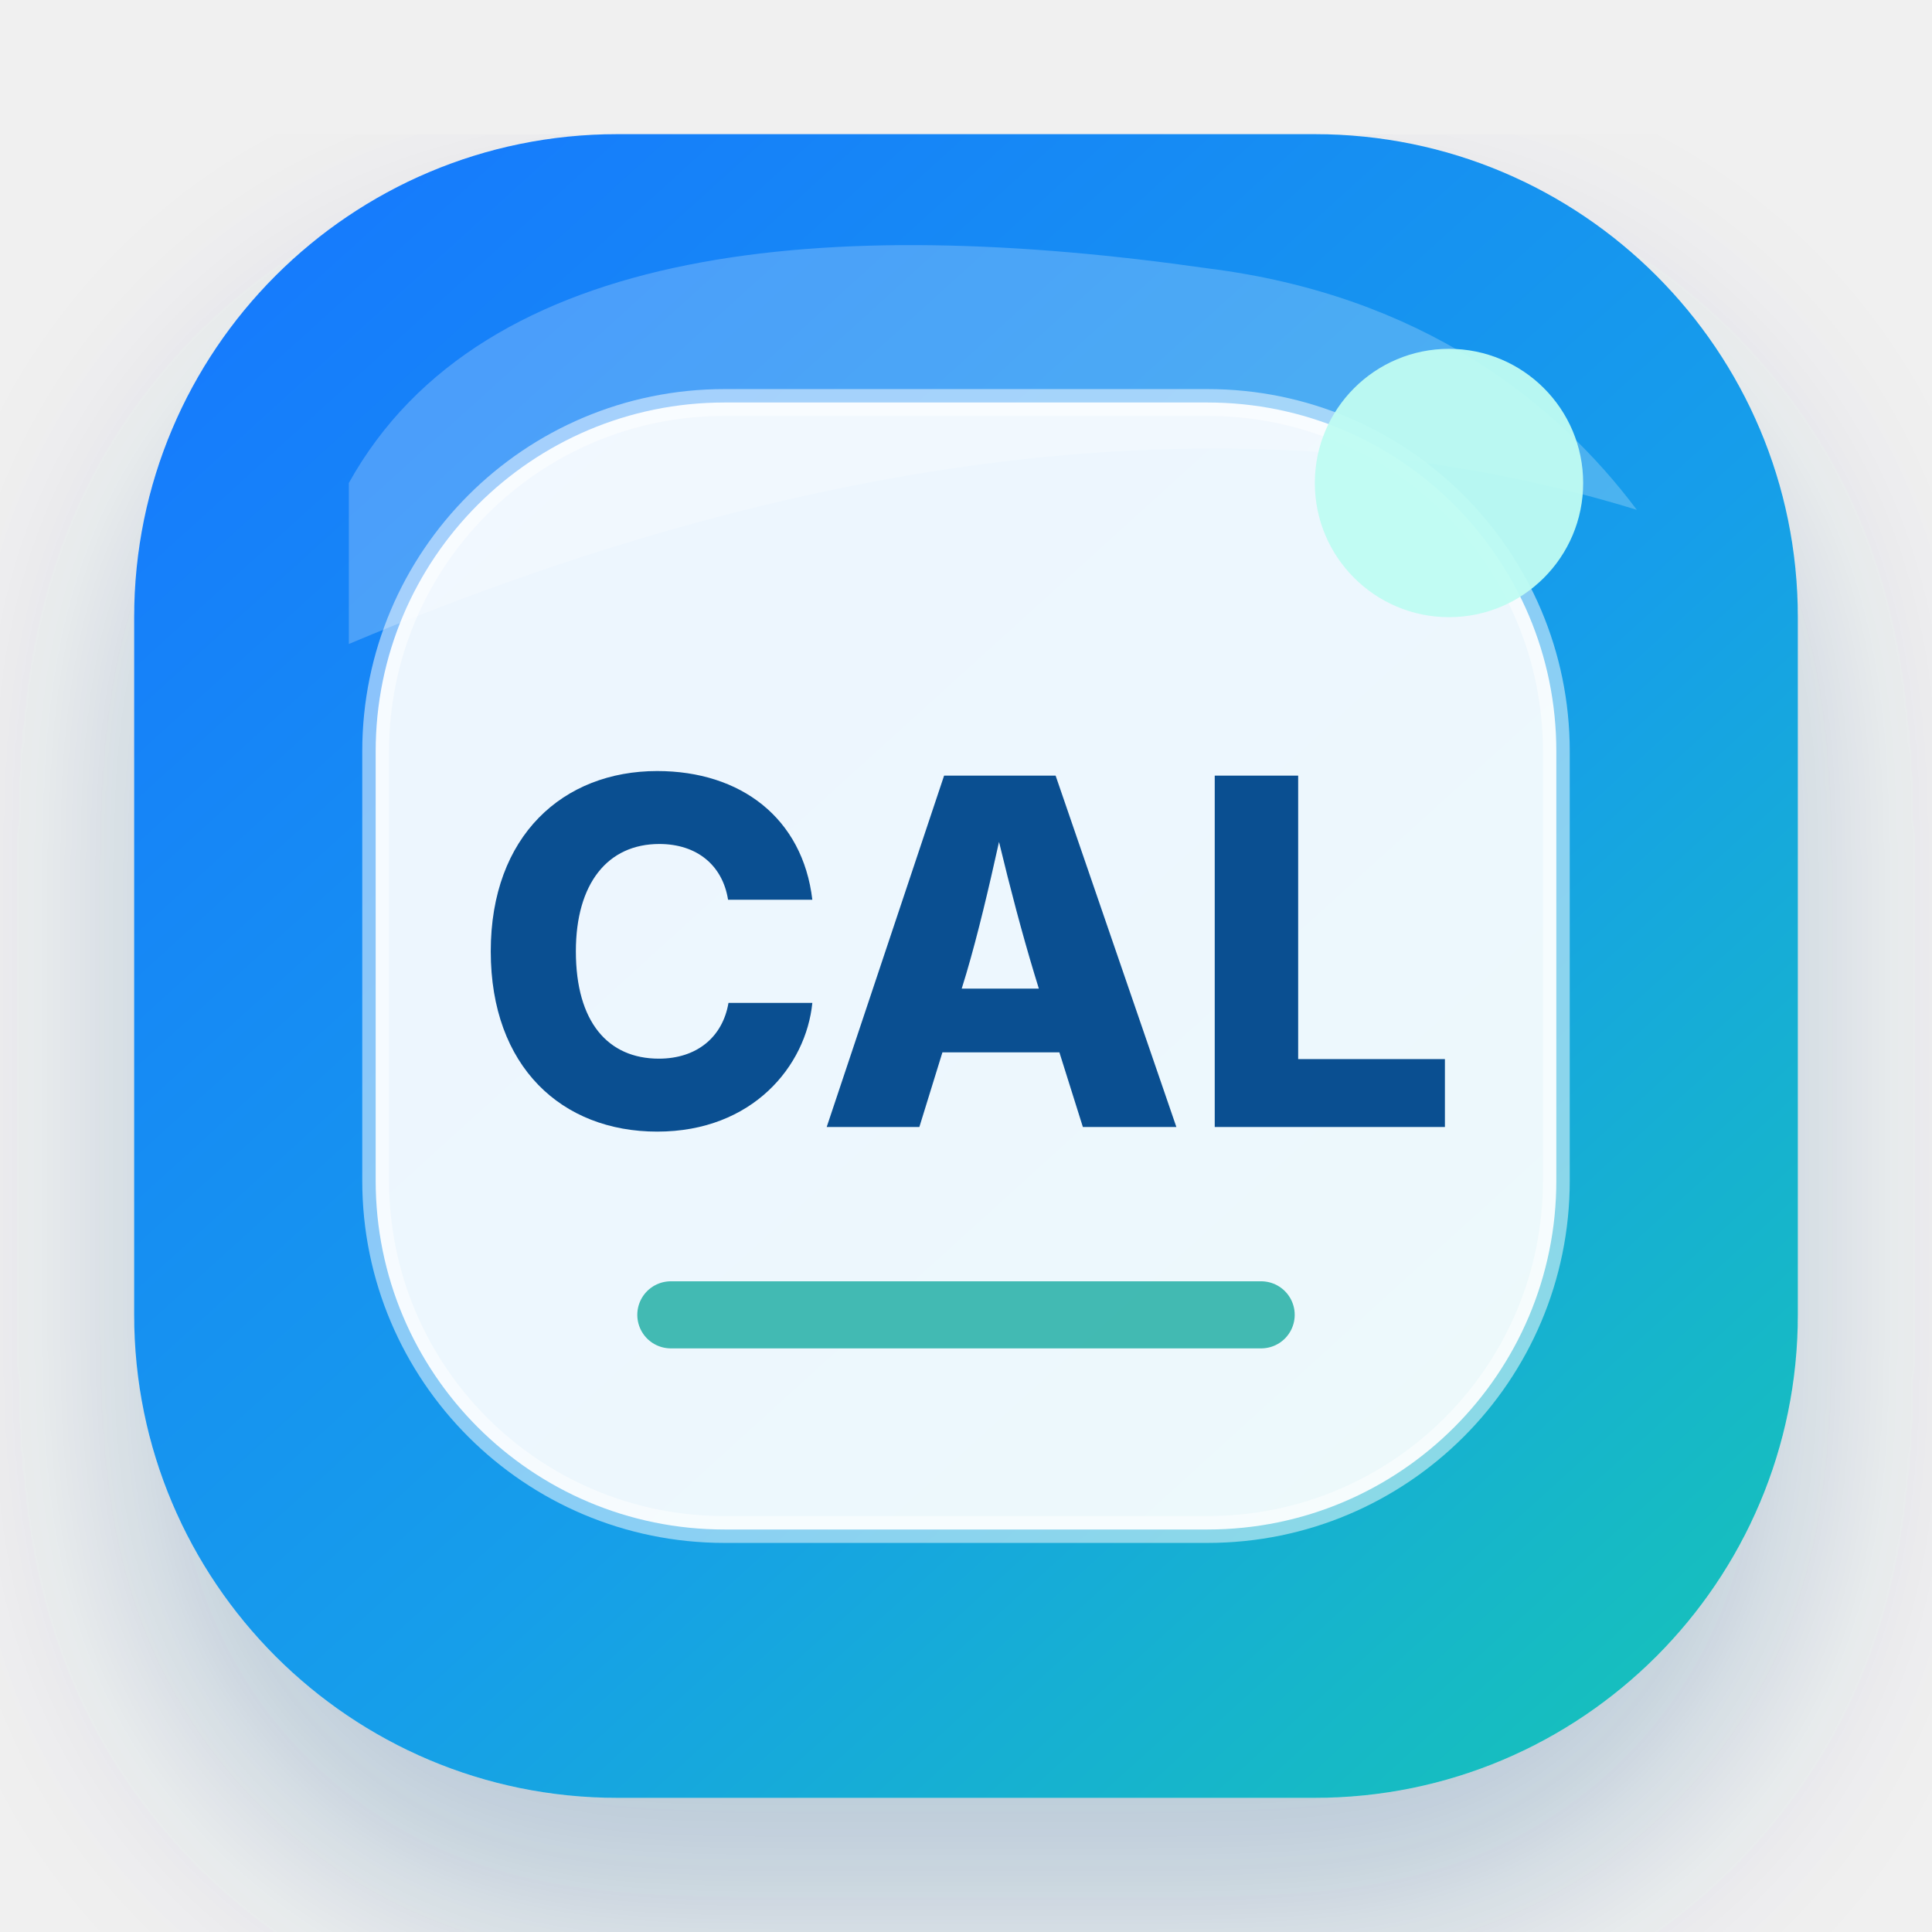
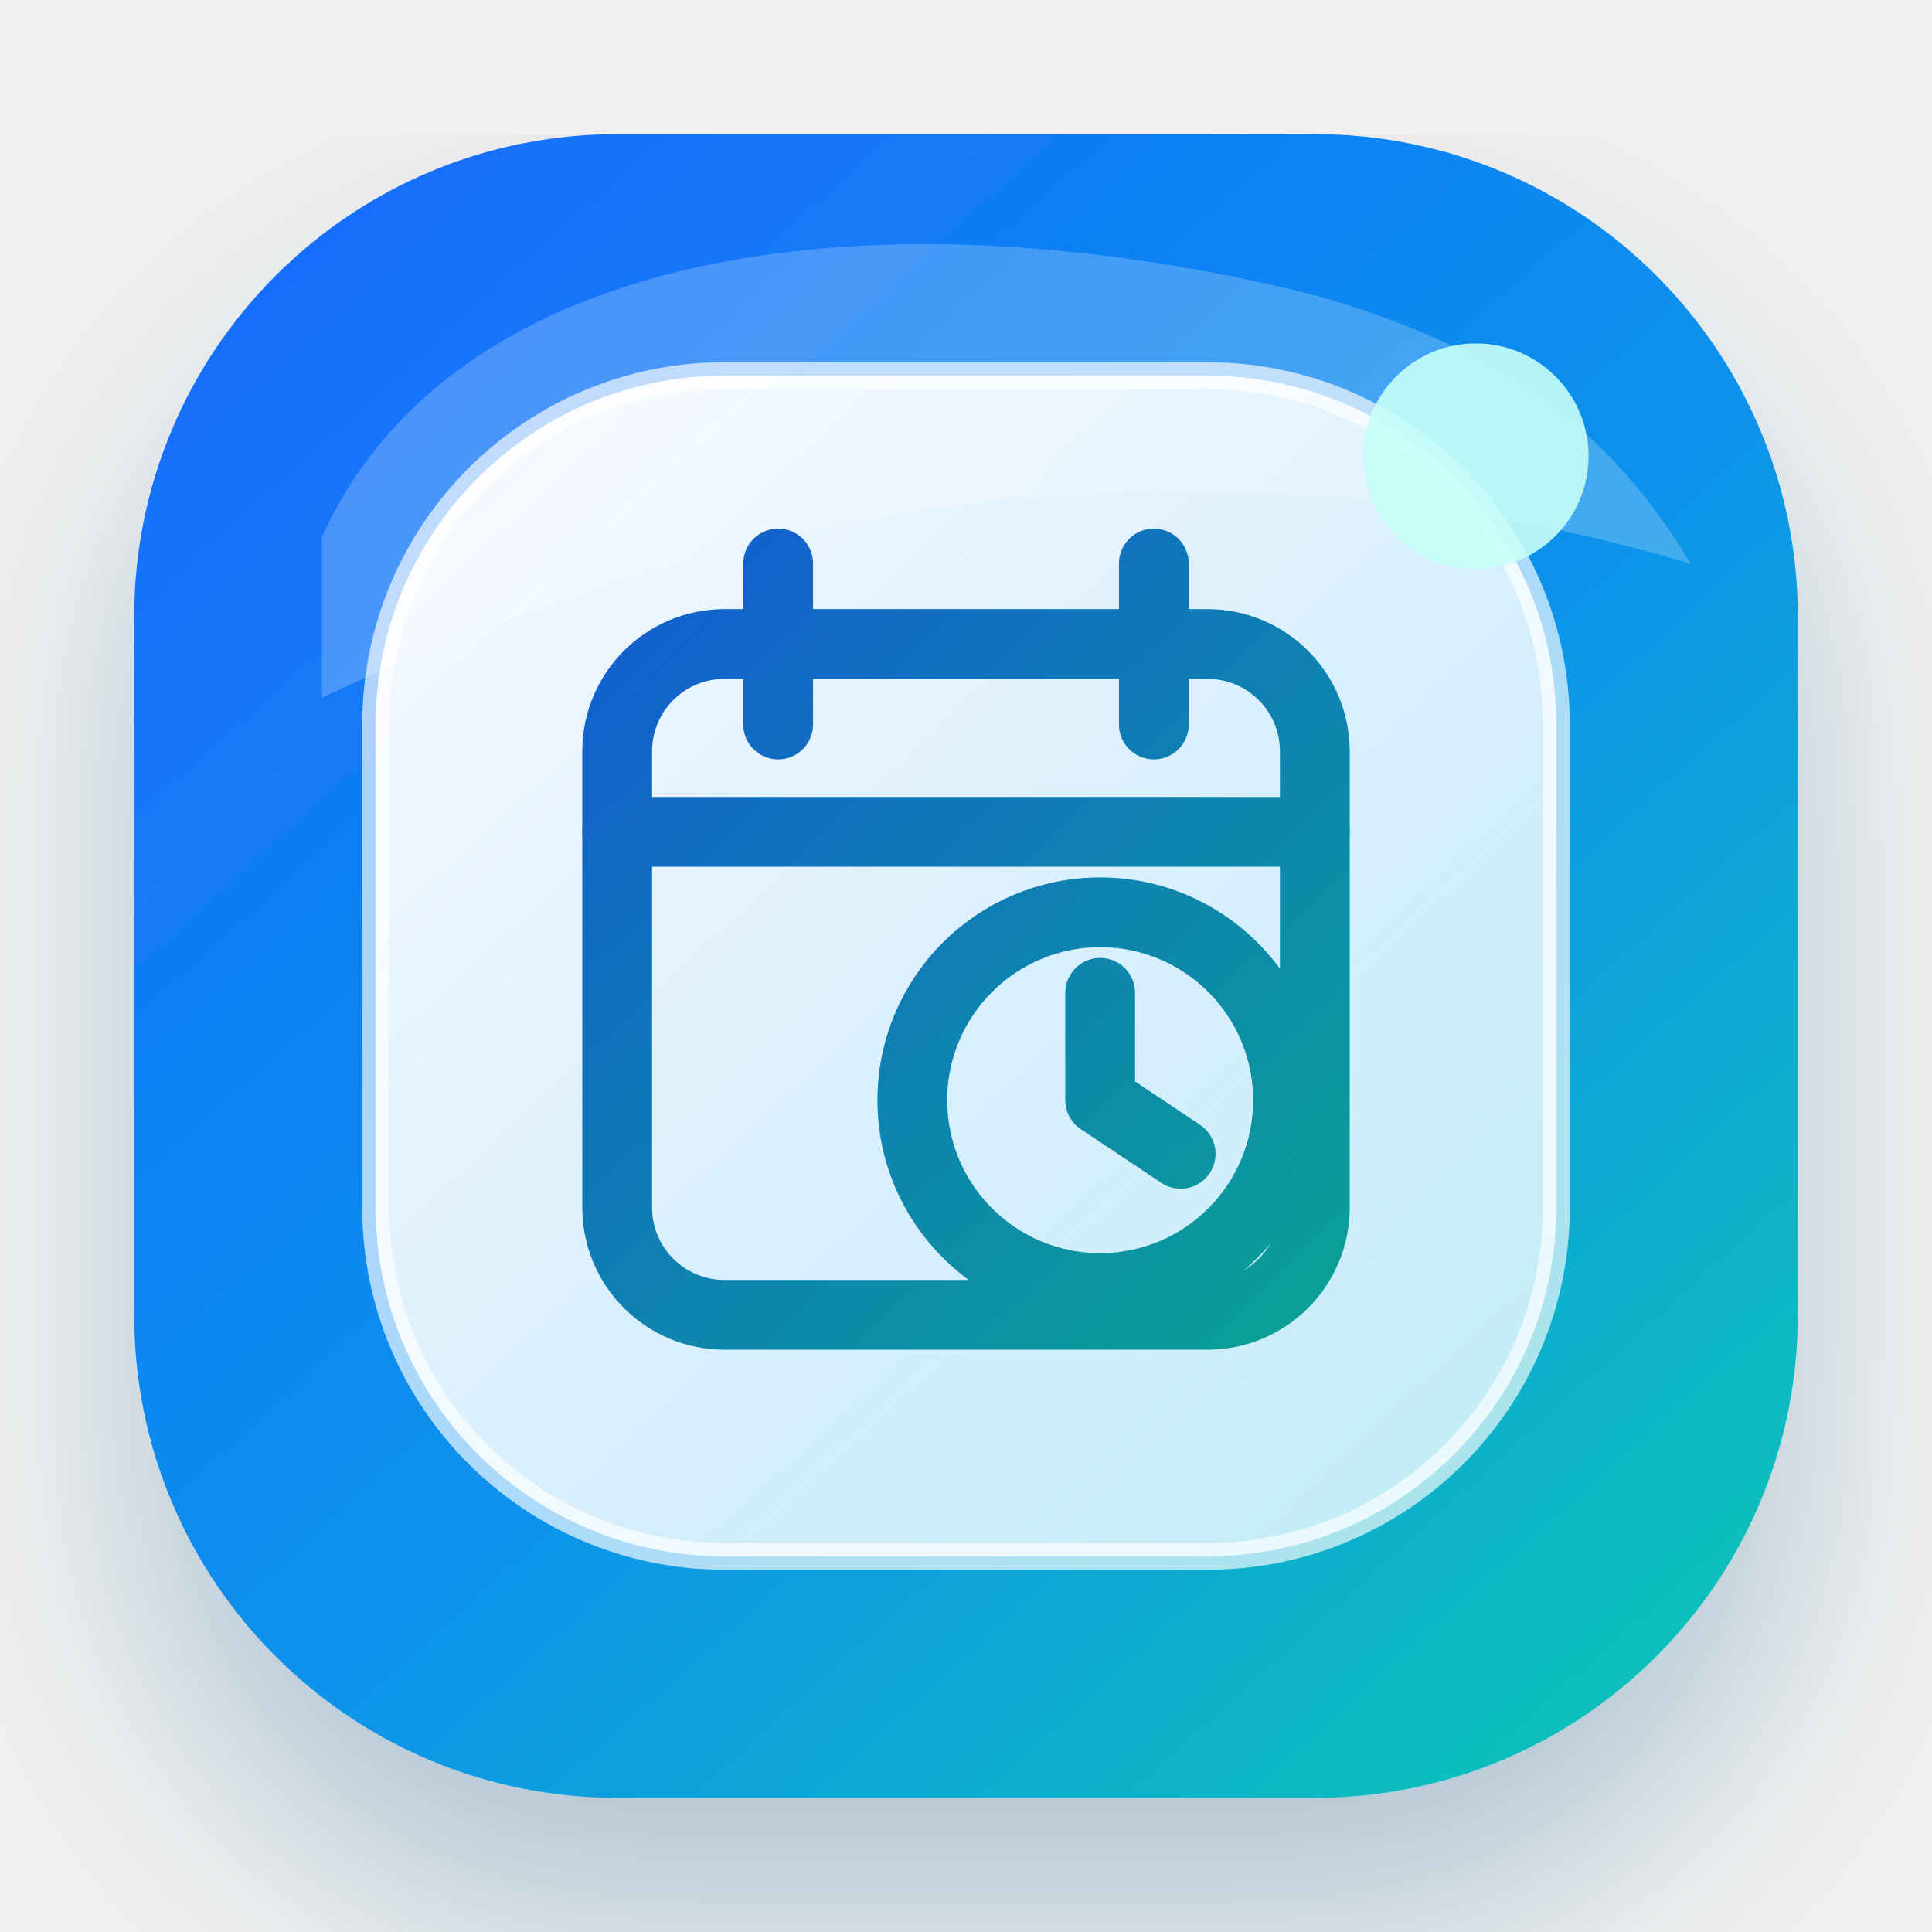
- <svg xmlns="http://www.w3.org/2000/svg" viewBox="0 0 72 72" role="img" aria-label="Date Calculator">
+ <svg xmlns="http://www.w3.org/2000/svg" viewBox="0 0 72 72" role="img" aria-label="Date Time Date Diff">
  <defs>
-     <linearGradient id="g" x1="7" y1="4" x2="66" y2="69" gradientUnits="userSpaceOnUse">
-       <stop stop-color="#1976ff" />
-       <stop offset=".56" stop-color="#159eea" />
+     <linearGradient id="bg" x1="8" y1="5" x2="64" y2="67" gradientUnits="userSpaceOnUse">
+       <stop stop-color="#1769ff" />
+       <stop offset=".55" stop-color="#0b93eb" />
      <stop offset="1" stop-color="#12c7b3" />
    </linearGradient>
-     <linearGradient id="glass" x1="16" y1="12" x2="58" y2="61">
-       <stop stop-color="#fff" stop-opacity=".92" />
-       <stop offset="1" stop-color="#eaf8ff" stop-opacity=".74" />
+     <linearGradient id="glass" x1="17" y1="15" x2="57" y2="58" gradientUnits="userSpaceOnUse">
+       <stop stop-color="#ffffff" stop-opacity=".96" />
+       <stop offset="1" stop-color="#e8f8ff" stop-opacity=".82" />
    </linearGradient>
-     <filter id="s" x="-30%" y="-30%" width="160%" height="170%">
-       <feDropShadow dx="0" dy="5" stdDeviation="4" flood-color="#0b4d8a" flood-opacity=".23" />
+     <linearGradient id="ink" x1="23" y1="23" x2="50" y2="51" gradientUnits="userSpaceOnUse">
+       <stop stop-color="#125fce" />
+       <stop offset="1" stop-color="#0aa493" />
+     </linearGradient>
+     <filter id="ds" x="-30%" y="-30%" width="160%" height="175%">
+       <feDropShadow dx="0" dy="5" stdDeviation="4" flood-color="#0c4d84" flood-opacity=".25" />
    </filter>
  </defs>
-   <rect x="5" y="5" width="62" height="62" rx="18" fill="url(#g)" filter="url(#s)" />
-   <path d="M13 18C18 9 31 8 45 10c8 1 13 5 16 9-13-4-29-3-48 5z" fill="#fff" opacity=".23" />
-   <rect x="14" y="15" width="44" height="42" rx="13" fill="url(#glass)" stroke="#fff" stroke-opacity=".5" />
-   <circle cx="54" cy="18" r="5" fill="#bffcf2" opacity=".95" />
-   <text x="36" y="42" text-anchor="middle" font-family="Inter,Segoe UI,Arial,sans-serif" font-size="18" font-weight="800" fill="#0a4f91">CAL</text>
-   <path d="M25 49h22" stroke="#12a99d" stroke-width="2.5" stroke-linecap="round" opacity=".78" />
+   <rect x="5" y="5" width="62" height="62" rx="18" fill="url(#bg)" filter="url(#ds)" />
+   <path d="M12 20C17 9 33 7 49 11c7 2 11 5 14 10-17-5-34-3-51 5z" fill="#fff" opacity=".22" />
+   <rect x="14" y="14" width="44" height="44" rx="13" fill="url(#glass)" stroke="#fff" stroke-opacity=".66" />
+   <circle cx="55" cy="17" r="4.2" fill="#c7fff7" opacity=".9" />
+   <g fill="none" stroke="url(#ink)" stroke-width="2.6" stroke-linecap="round" stroke-linejoin="round">
+     <rect x="23" y="24" width="26" height="25" rx="4" />
+     <path d="M23 31h26M29 21v6M43 21v6" />
+     <circle cx="41" cy="41" r="7" />
+     <path d="M41 37v4l3 2" />
+   </g>
</svg>
